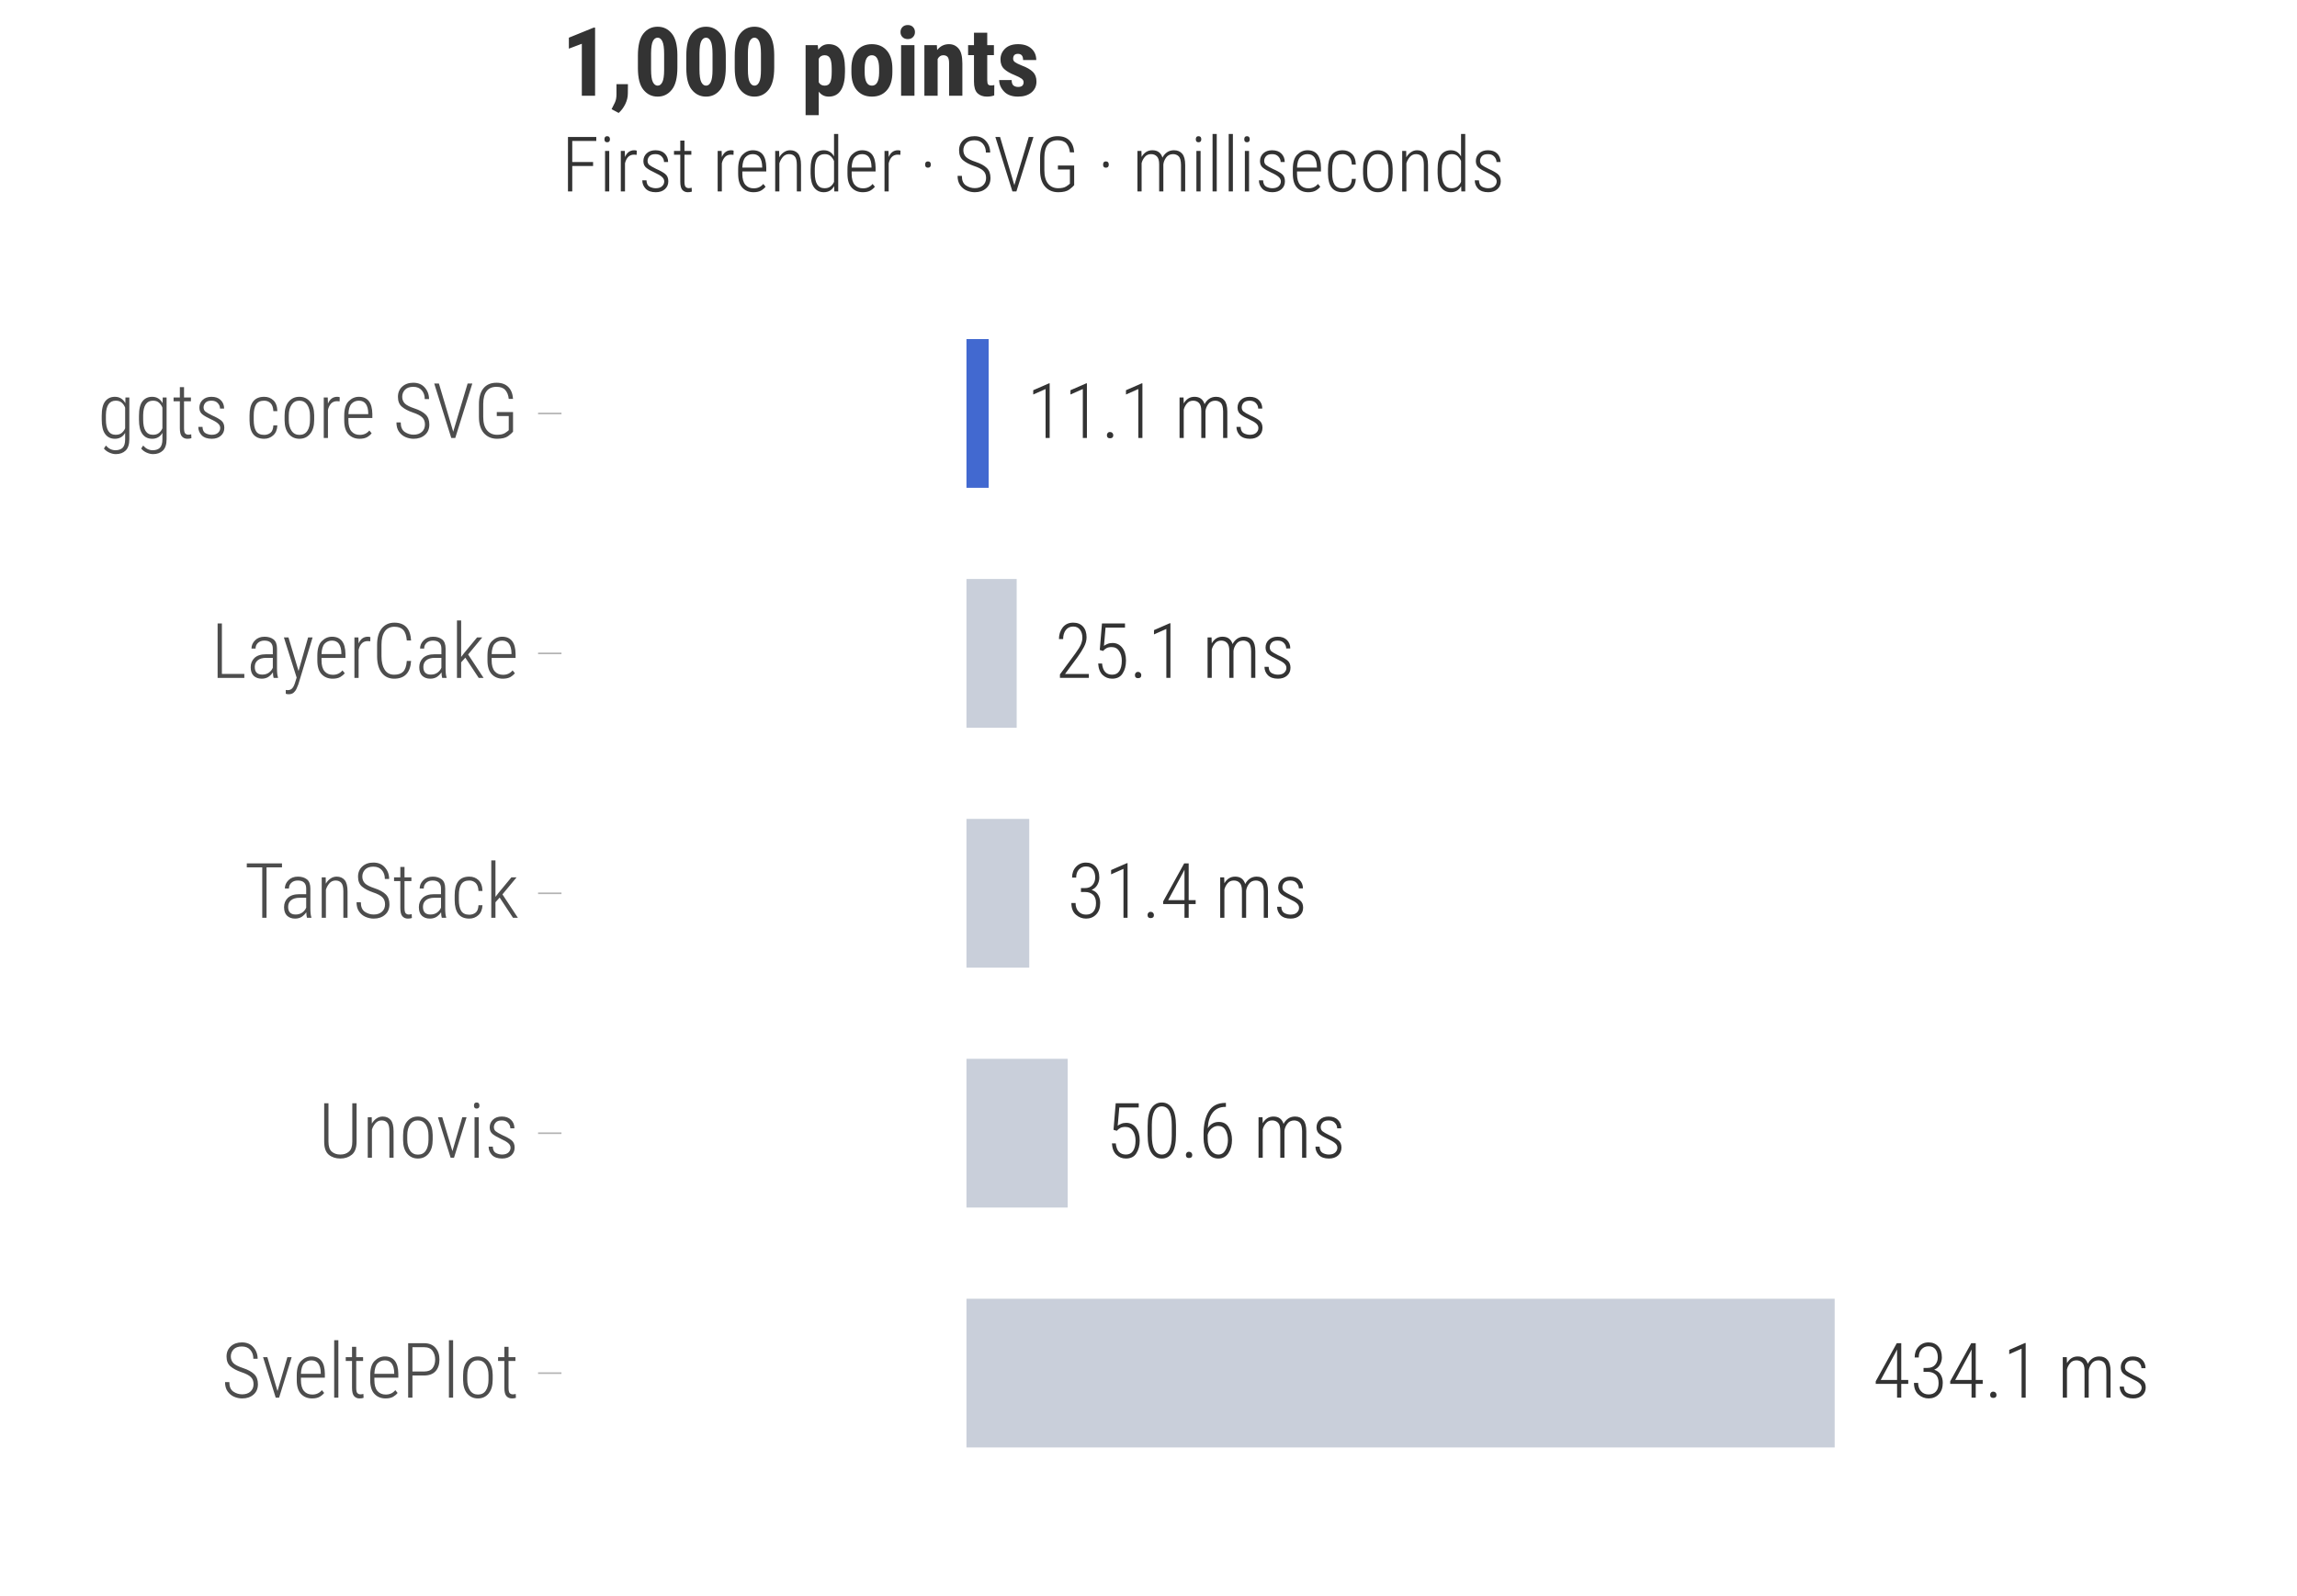
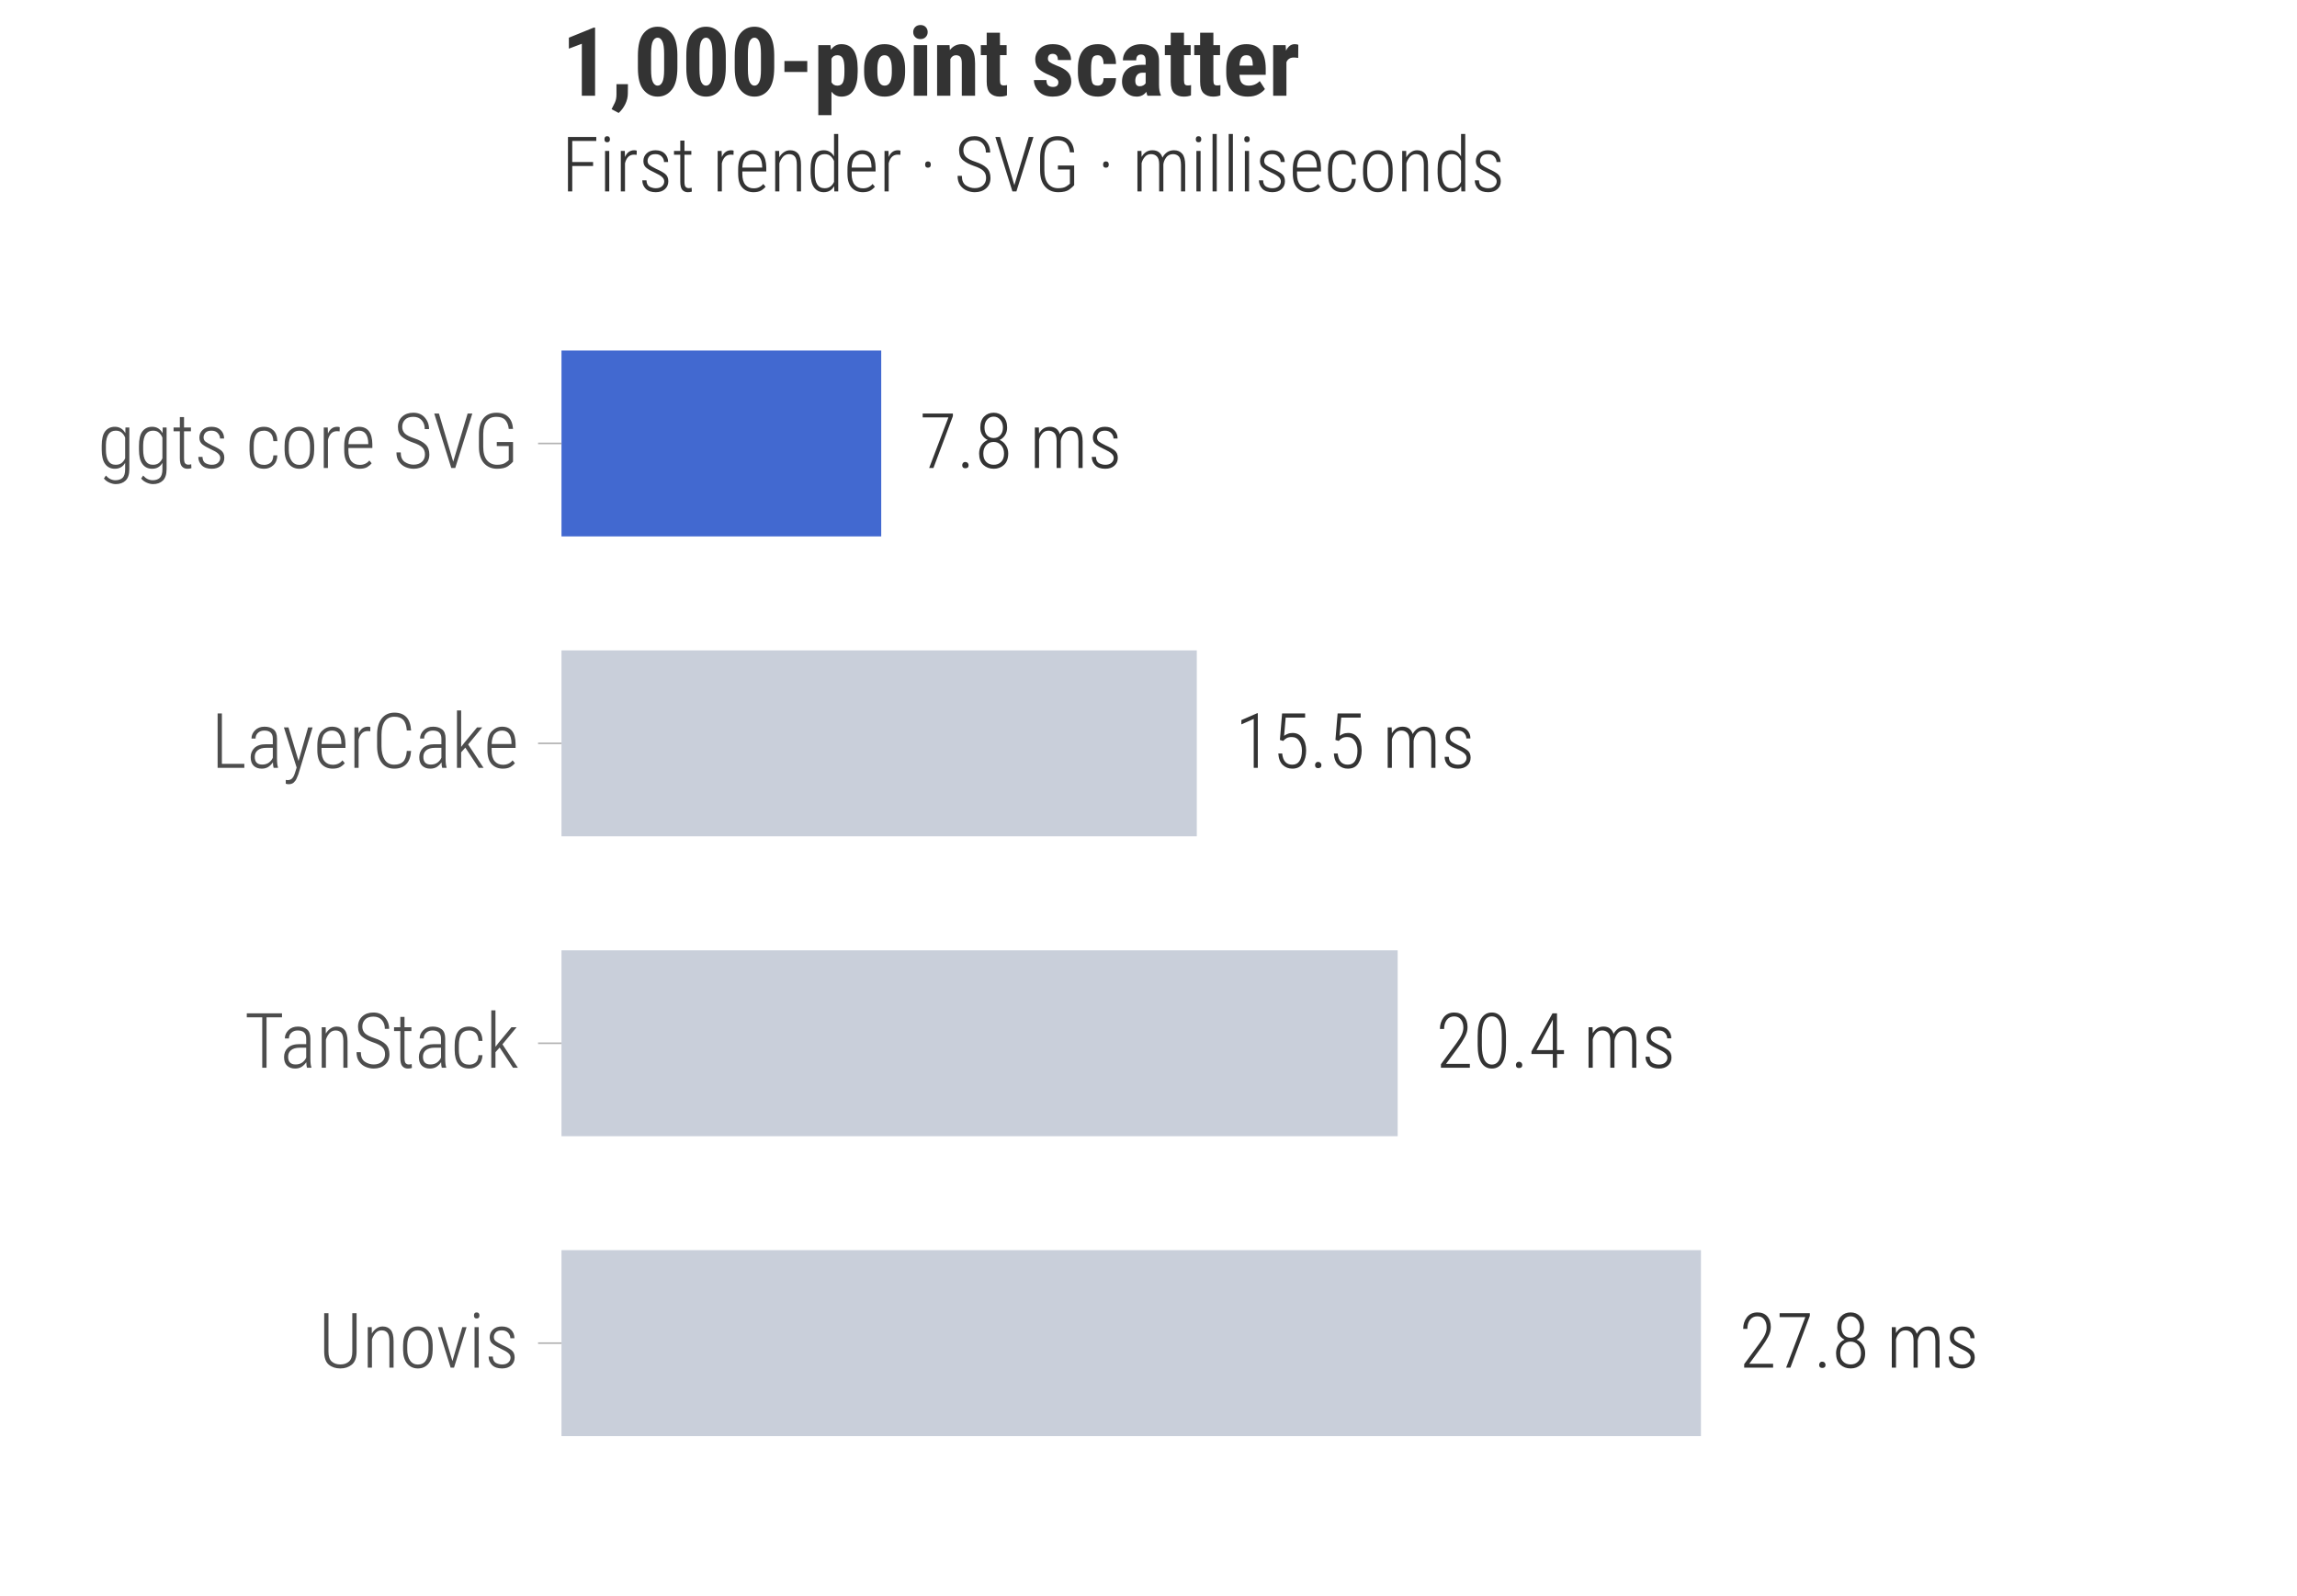
- <svg xmlns="http://www.w3.org/2000/svg" width="360" height="250" viewBox="0 0 360 250" role="img" aria-label="1,000 points. First render · SVG · milliseconds. Lower is better. ggts core SVG: 11.1 ms; LayerCake: 25.1 ms; TanStack: 31.4 ms; Unovis: 50.6 ms; SveltePlot: 434.1 ms." class="gg-plot" font-family="&quot;Roboto Condensed&quot;, &quot;Arial Narrow&quot;, Arial, sans-serif" font-size="11" font-weight="300" text-rendering="optimizeLegibility" shape-rendering="geometricPrecision">
+ <svg xmlns="http://www.w3.org/2000/svg" width="360" height="250" viewBox="0 0 360 250" role="img" aria-label="1,000-point scatter. First render · SVG · milliseconds. Lower is better. ggts core SVG 7.8 ms, LayerCake 15.5 ms, TanStack 20.4 ms, Unovis 27.8 ms." class="gg-plot" font-family="&quot;Roboto Condensed&quot;, &quot;Arial Narrow&quot;, Arial, sans-serif" font-size="11" font-weight="300" text-rendering="optimizeLegibility" shape-rendering="geometricPrecision">
  <rect class="gg-paper" width="360" height="250" fill="var(--gg-paper, #ffffff)" />
-   <text class="gg-title" x="88" y="15" font-size="15" font-weight="700" fill="var(--gg-ink, #333333)">1,000 points</text>
+   <text class="gg-title" x="88" y="15" font-size="15" font-weight="700" fill="var(--gg-ink, #333333)">1,000-point scatter</text>
  <text class="gg-subtitle" x="88" y="30" font-size="12" font-weight="300" fill="var(--gg-ink, #333333)">First render · SVG · milliseconds</text>
  <defs>
    <clipPath id="gg-clip-0">
      <rect width="268" height="188" />
    </clipPath>
  </defs>
  <g class="gg-panel" data-panel="0" transform="translate(88,46)">
    <rect class="gg-panel-background" width="268" height="188" fill="var(--gg-panel, #ffffff)" />
    <g class="gg-grid" stroke="var(--gg-grid, transparent)" stroke-width="0.25" vector-effect="non-scaling-stroke">
-       <line x1="0.78" y1="0" x2="0.78" y2="188" />
-       <line x1="63.47" y1="0" x2="63.47" y2="188" />
-       <line x1="126.16" y1="0" x2="126.16" y2="188" />
-       <line x1="188.85" y1="0" x2="188.85" y2="188" />
-       <line x1="251.54" y1="0" x2="251.54" y2="188" />
-       <line x1="0" y1="18.8" x2="268" y2="18.8" />
-       <line x1="0" y1="56.4" x2="268" y2="56.4" />
-       <line x1="0" y1="94" x2="268" y2="94" />
-       <line x1="0" y1="131.6" x2="268" y2="131.6" />
-       <line x1="0" y1="169.2" x2="268" y2="169.2" />
+       <line x1="0" y1="0" x2="0" y2="188" />
+       <line x1="64.24" y1="0" x2="64.24" y2="188" />
+       <line x1="128.48" y1="0" x2="128.48" y2="188" />
+       <line x1="192.71" y1="0" x2="192.71" y2="188" />
+       <line x1="256.95" y1="0" x2="256.95" y2="188" />
+       <line x1="0" y1="23.5" x2="268" y2="23.5" />
+       <line x1="0" y1="70.5" x2="268" y2="70.5" />
+       <line x1="0" y1="117.5" x2="268" y2="117.5" />
+       <line x1="0" y1="164.5" x2="268" y2="164.5" />
    </g>
    <g class="gg-marks" clip-path="url(#gg-clip-0)">
      <g class="gg-batch gg-rects" data-layer="0">
-         <rect x="63.47" y="7.14" width="3.48" height="23.31" fill="#4269d0" />
-         <rect x="63.47" y="44.74" width="7.87" height="23.31" fill="#c9cfda" />
-         <rect x="63.47" y="82.34" width="9.84" height="23.31" fill="#c9cfda" />
-         <rect x="63.47" y="119.94" width="15.86" height="23.31" fill="#c9cfda" />
-         <rect x="63.47" y="157.54" width="136.07" height="23.31" fill="#c9cfda" />
+         <rect x="0" y="8.93" width="50.11" height="29.14" fill="#4269d0" />
+         <rect x="0" y="55.93" width="99.57" height="29.14" fill="#c9cfda" />
+         <rect x="0" y="102.93" width="131.05" height="29.14" fill="#c9cfda" />
+         <rect x="0" y="149.93" width="178.58" height="29.14" fill="#c9cfda" />
      </g>
      <g class="gg-batch gg-glyphs" data-layer="1" font-size="12" text-anchor="start">
-         <text x="72.95" y="18.8" dy="0.32em" fill="var(--gg-ink, #333333)">11.1 ms</text>
-         <text x="77.34" y="56.4" dy="0.32em" fill="var(--gg-ink, #333333)">25.1 ms</text>
-         <text x="79.32" y="94" dy="0.32em" fill="var(--gg-ink, #333333)">31.4 ms</text>
-         <text x="85.33" y="131.6" dy="0.32em" fill="var(--gg-ink, #333333)">50.6 ms</text>
-         <text x="205.54" y="169.2" dy="0.32em" fill="var(--gg-ink, #333333)">434.1 ms</text>
+         <text x="56.11" y="23.5" dy="0.32em" fill="var(--gg-ink, #333333)">7.8 ms</text>
+         <text x="105.57" y="70.5" dy="0.32em" fill="var(--gg-ink, #333333)">15.5 ms</text>
+         <text x="137.05" y="117.5" dy="0.32em" fill="var(--gg-ink, #333333)">20.4 ms</text>
+         <text x="184.58" y="164.5" dy="0.32em" fill="var(--gg-ink, #333333)">27.8 ms</text>
      </g>
    </g>
    <rect class="gg-panel-border" width="268" height="188" fill="none" stroke="var(--gg-panelBorder, transparent)" stroke-width="0.5" vector-effect="non-scaling-stroke" />
  </g>
  <g class="gg-axis gg-axis-y" transform="translate(88,46)">
-     <g class="gg-tick" transform="translate(0,18.8)">
+     <g class="gg-tick" transform="translate(0,23.5)">
      <line x2="-3.67" stroke="var(--gg-tickColor, #b3b3b3)" stroke-width="0.25" vector-effect="non-scaling-stroke" />
      <text x="-6.67" dy="0.32em" text-anchor="end" fill="var(--gg-axisText, #4d4d4d)" font-size="12" font-weight="300">ggts core SVG</text>
    </g>
-     <g class="gg-tick" transform="translate(0,56.4)">
+     <g class="gg-tick" transform="translate(0,70.5)">
      <line x2="-3.67" stroke="var(--gg-tickColor, #b3b3b3)" stroke-width="0.25" vector-effect="non-scaling-stroke" />
      <text x="-6.67" dy="0.32em" text-anchor="end" fill="var(--gg-axisText, #4d4d4d)" font-size="12" font-weight="300">LayerCake</text>
    </g>
-     <g class="gg-tick" transform="translate(0,94)">
+     <g class="gg-tick" transform="translate(0,117.5)">
      <line x2="-3.67" stroke="var(--gg-tickColor, #b3b3b3)" stroke-width="0.25" vector-effect="non-scaling-stroke" />
      <text x="-6.67" dy="0.32em" text-anchor="end" fill="var(--gg-axisText, #4d4d4d)" font-size="12" font-weight="300">TanStack</text>
    </g>
-     <g class="gg-tick" transform="translate(0,131.6)">
+     <g class="gg-tick" transform="translate(0,164.5)">
      <line x2="-3.67" stroke="var(--gg-tickColor, #b3b3b3)" stroke-width="0.25" vector-effect="non-scaling-stroke" />
      <text x="-6.67" dy="0.32em" text-anchor="end" fill="var(--gg-axisText, #4d4d4d)" font-size="12" font-weight="300">Unovis</text>
    </g>
-     <g class="gg-tick" transform="translate(0,169.2)">
-       <line x2="-3.67" stroke="var(--gg-tickColor, #b3b3b3)" stroke-width="0.25" vector-effect="non-scaling-stroke" />
-       <text x="-6.67" dy="0.32em" text-anchor="end" fill="var(--gg-axisText, #4d4d4d)" font-size="12" font-weight="300">SveltePlot</text>
-     </g>
  </g>
</svg>
